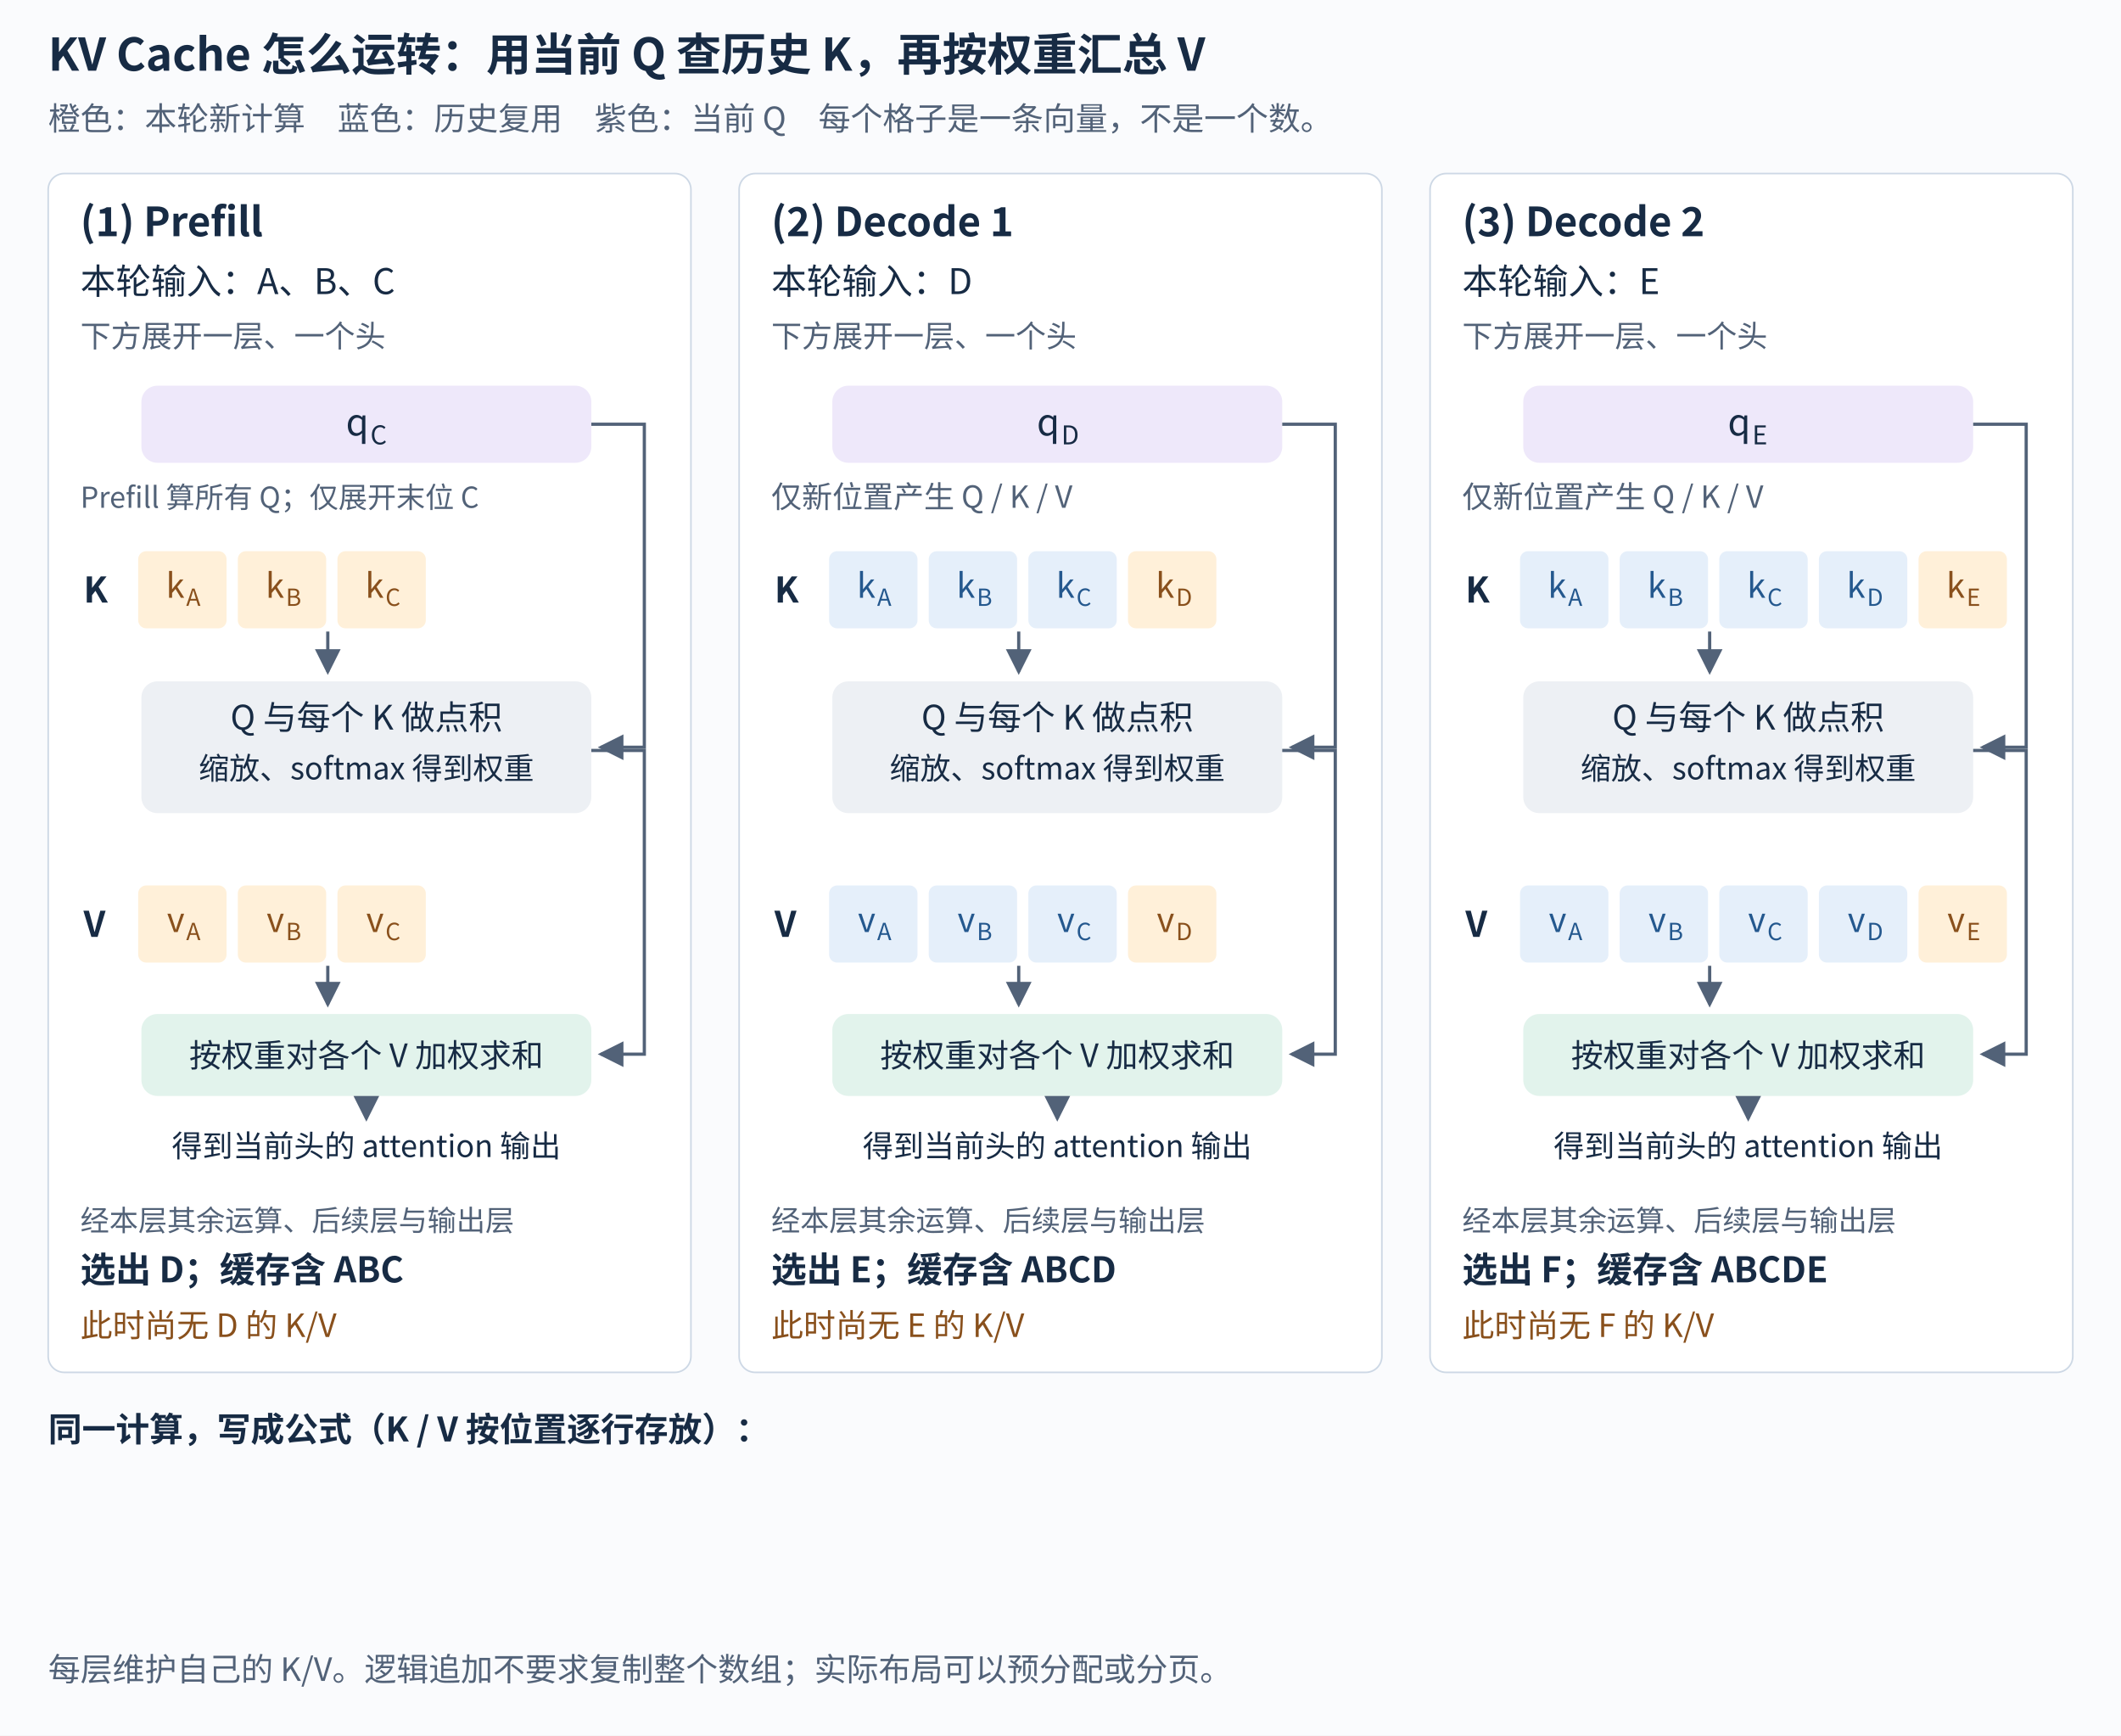
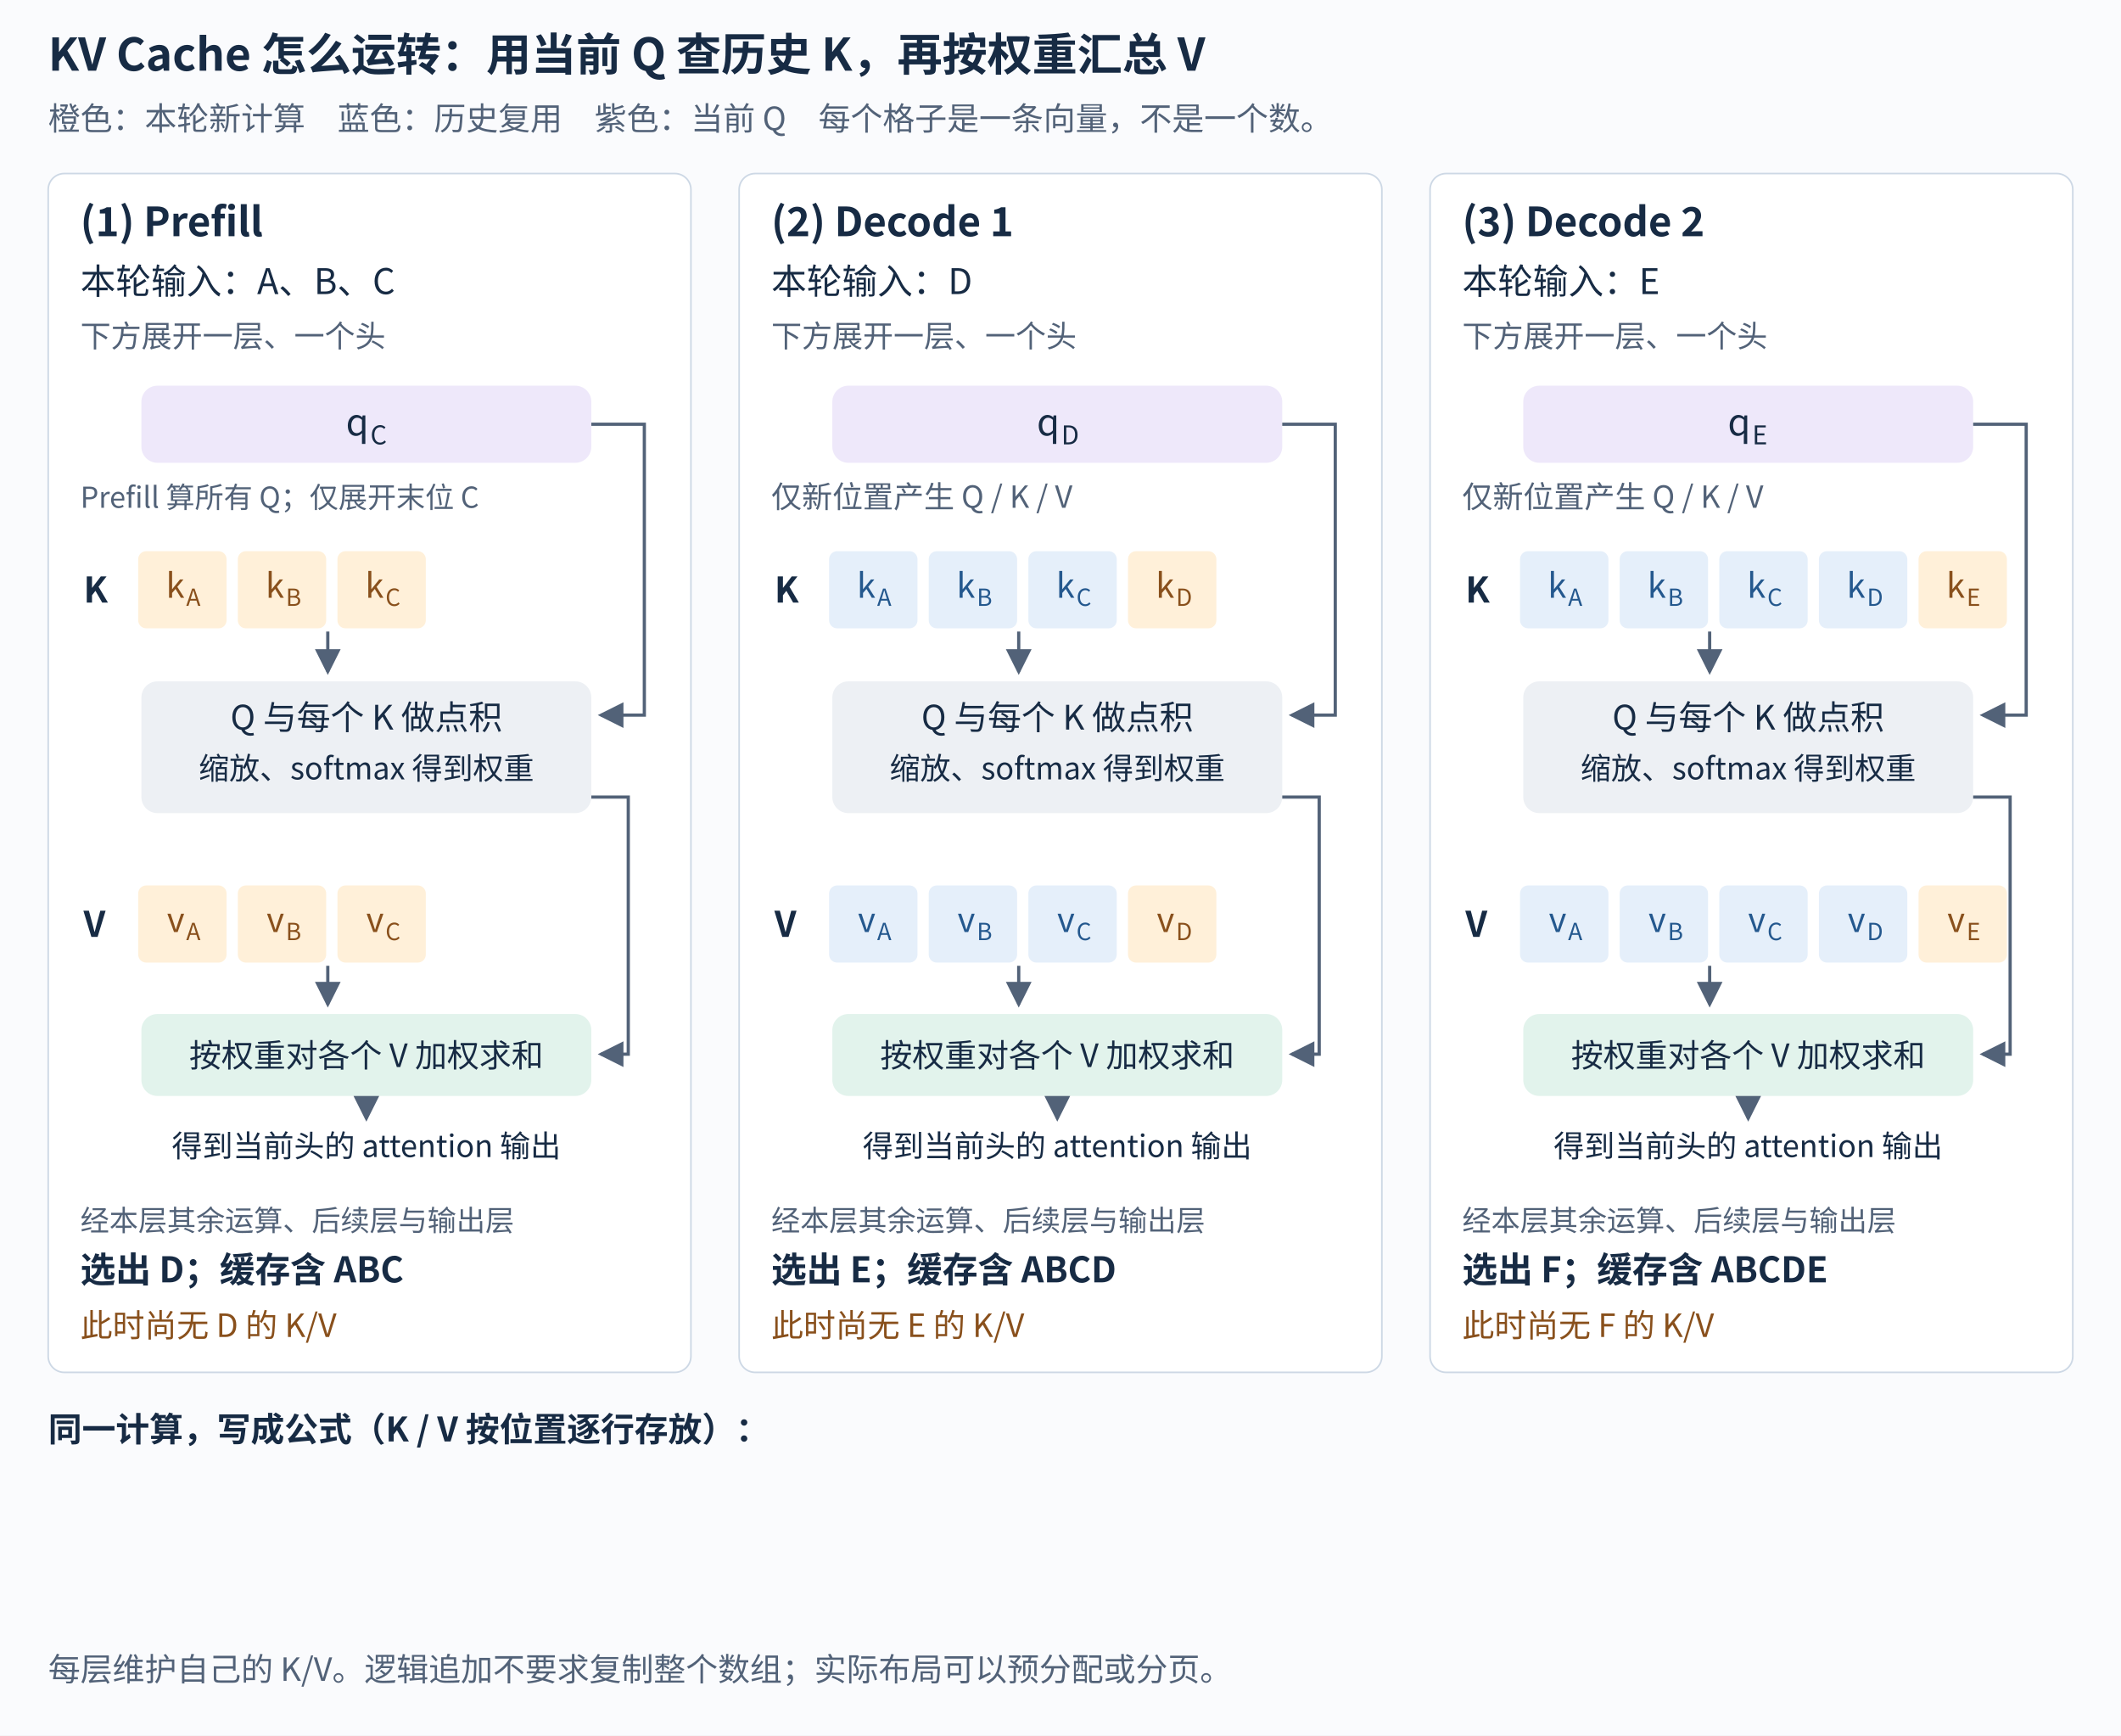
<svg xmlns="http://www.w3.org/2000/svg" viewBox="0 0 1320 1080" width="1320" height="1080" role="img" aria-labelledby="title desc">
  <defs>
    <marker id="arrow" markerWidth="8" markerHeight="8" refX="7" refY="4" orient="auto">
      <path d="M0 0 L8 4 L0 8Z" fill="#526278" />
    </marker>
  </defs>
  <rect width="100%" height="100%" fill="#fafbfd" />
  <g fill="#172b44" font-family="PingFang SC, Noto Sans CJK SC, sans-serif">
    <text x="30" y="44" font-size="28" fill="#172b44" font-weight="600" text-anchor="start">KV Cache 怎么运转：用当前 Q 查历史 K，再按权重汇总 V</text>
    <text x="30" y="81" font-size="20" fill="#526278" font-weight="400" text-anchor="start">橙色：本轮新计算　蓝色：历史复用　紫色：当前 Q　每个格子是一条向量，不是一个数。</text>
    <rect x="30" y="108" width="400" height="746" rx="10" fill="white" stroke="#cdd8e5" />
    <text x="50" y="147" font-size="25" fill="#172b44" font-weight="600" text-anchor="start">(1) Prefill</text>
    <text x="50" y="183" font-size="22" fill="#172b44" font-weight="400" text-anchor="start">本轮输入：A、B、C</text>
    <text x="50" y="216" font-size="19" fill="#526278" font-weight="400" text-anchor="start">下方展开一层、一个头</text>
    <rect x="88" y="240" width="280" height="48" rx="10" fill="#eee8fa" stroke="none" />
    <text x="229.495" y="271" font-size="23" fill="#172b44" text-anchor="end">q</text>
    <text x="230.495" y="276.52" font-size="16.1" fill="#172b44" text-anchor="start">C</text>
    <text x="50" y="316" font-size="18" fill="#526278" font-weight="400" text-anchor="start">Prefill 算所有 Q；仅展开末位 C</text>
    <text x="52" y="375" font-size="22" fill="#172b44" font-weight="600" text-anchor="start">K</text>
    <rect x="86" y="343" width="55" height="48" rx="5" fill="#fff0d9" stroke="none" />
    <text x="114.865" y="372" font-size="21" fill="#89501c" text-anchor="end">k</text>
    <text x="115.865" y="377.04" font-size="14.7" fill="#89501c" text-anchor="start">A</text>
    <rect x="148" y="343" width="55" height="48" rx="5" fill="#fff0d9" stroke="none" />
    <text x="176.865" y="372" font-size="21" fill="#89501c" text-anchor="end">k</text>
    <text x="177.865" y="377.04" font-size="14.7" fill="#89501c" text-anchor="start">B</text>
    <rect x="210" y="343" width="55" height="48" rx="5" fill="#fff0d9" stroke="none" />
    <text x="238.865" y="372" font-size="21" fill="#89501c" text-anchor="end">k</text>
    <text x="239.865" y="377.04" font-size="14.7" fill="#89501c" text-anchor="start">C</text>
    <text x="52" y="583" font-size="22" fill="#172b44" font-weight="600" text-anchor="start">V</text>
    <rect x="86" y="551" width="55" height="48" rx="5" fill="#fff0d9" stroke="none" />
    <text x="114.865" y="580" font-size="21" fill="#89501c" text-anchor="end">v</text>
    <text x="115.865" y="585.04" font-size="14.7" fill="#89501c" text-anchor="start">A</text>
    <rect x="148" y="551" width="55" height="48" rx="5" fill="#fff0d9" stroke="none" />
    <text x="176.865" y="580" font-size="21" fill="#89501c" text-anchor="end">v</text>
    <text x="177.865" y="585.04" font-size="14.7" fill="#89501c" text-anchor="start">B</text>
    <rect x="210" y="551" width="55" height="48" rx="5" fill="#fff0d9" stroke="none" />
    <text x="238.865" y="580" font-size="21" fill="#89501c" text-anchor="end">v</text>
    <text x="239.865" y="585.04" font-size="14.7" fill="#89501c" text-anchor="start">C</text>
    <rect x="88" y="424" width="280" height="82" rx="10" fill="#edf0f4" stroke="none" />
    <text x="228" y="454" font-size="21" fill="#172b44" font-weight="400" text-anchor="middle">Q 与每个 K 做点积</text>
    <text x="228" y="485" font-size="19" fill="#172b44" font-weight="400" text-anchor="middle">缩放、softmax 得到权重</text>
-     <path d="M368 264 H401 V465 H374" fill="none" stroke="#526278" stroke-width="2" marker-end="url(#arrow)" />
+     <path d="M368 264 H401 V445 H374" fill="none" stroke="#526278" stroke-width="2" marker-end="url(#arrow)" />
    <path d="M204 393 V418" fill="none" stroke="#526278" stroke-width="2" marker-end="url(#arrow)" />
    <rect x="88" y="631" width="280" height="51" rx="10" fill="#e2f3ec" stroke="none" />
    <text x="228" y="664" font-size="20" fill="#172b44" font-weight="400" text-anchor="middle">按权重对各个 V 加权求和</text>
-     <path d="M368 467 H401 V656 H374" fill="none" stroke="#526278" stroke-width="2" marker-end="url(#arrow)" />
+     <path d="M368 496 H391 V656 H374" fill="none" stroke="#526278" stroke-width="2" marker-end="url(#arrow)" />
    <path d="M204 601 V625" fill="none" stroke="#526278" stroke-width="2" marker-end="url(#arrow)" />
    <text x="228" y="720" font-size="19" fill="#172b44" font-weight="400" text-anchor="middle">得到当前头的 attention 输出</text>
    <path d="M228 685 V696" fill="none" stroke="#526278" stroke-width="2" marker-end="url(#arrow)" />
    <text x="50" y="766" font-size="18" fill="#526278" font-weight="400" text-anchor="start">经本层其余运算、后续层与输出层</text>
    <text x="50" y="798" font-size="22" fill="#172b44" font-weight="600" text-anchor="start">选出 D；缓存含 ABC</text>
    <text x="50" y="832" font-size="20" fill="#89501c" font-weight="400" text-anchor="start">此时尚无 D 的 K/V</text>
    <rect x="460" y="108" width="400" height="746" rx="10" fill="white" stroke="#cdd8e5" />
    <text x="480" y="147" font-size="25" fill="#172b44" font-weight="600" text-anchor="start">(2) Decode 1</text>
    <text x="480" y="183" font-size="22" fill="#172b44" font-weight="400" text-anchor="start">本轮输入：D</text>
    <text x="480" y="216" font-size="19" fill="#526278" font-weight="400" text-anchor="start">下方展开一层、一个头</text>
    <rect x="518" y="240" width="280" height="48" rx="10" fill="#eee8fa" stroke="none" />
    <text x="659.495" y="271" font-size="23" fill="#172b44" text-anchor="end">q</text>
    <text x="660.495" y="276.52" font-size="16.1" fill="#172b44" text-anchor="start">D</text>
    <text x="480" y="316" font-size="19" fill="#526278" font-weight="400" text-anchor="start">仅新位置产生 Q / K / V</text>
    <text x="482" y="375" font-size="22" fill="#172b44" font-weight="600" text-anchor="start">K</text>
    <rect x="516" y="343" width="55" height="48" rx="5" fill="#e5effa" stroke="none" />
    <text x="544.865" y="372" font-size="21" fill="#24588e" text-anchor="end">k</text>
    <text x="545.865" y="377.04" font-size="14.7" fill="#24588e" text-anchor="start">A</text>
    <rect x="578" y="343" width="55" height="48" rx="5" fill="#e5effa" stroke="none" />
    <text x="606.865" y="372" font-size="21" fill="#24588e" text-anchor="end">k</text>
    <text x="607.865" y="377.04" font-size="14.7" fill="#24588e" text-anchor="start">B</text>
    <rect x="640" y="343" width="55" height="48" rx="5" fill="#e5effa" stroke="none" />
    <text x="668.865" y="372" font-size="21" fill="#24588e" text-anchor="end">k</text>
    <text x="669.865" y="377.04" font-size="14.7" fill="#24588e" text-anchor="start">C</text>
    <rect x="702" y="343" width="55" height="48" rx="5" fill="#fff0d9" stroke="none" />
    <text x="730.865" y="372" font-size="21" fill="#89501c" text-anchor="end">k</text>
    <text x="731.865" y="377.04" font-size="14.7" fill="#89501c" text-anchor="start">D</text>
    <text x="482" y="583" font-size="22" fill="#172b44" font-weight="600" text-anchor="start">V</text>
    <rect x="516" y="551" width="55" height="48" rx="5" fill="#e5effa" stroke="none" />
    <text x="544.865" y="580" font-size="21" fill="#24588e" text-anchor="end">v</text>
    <text x="545.865" y="585.04" font-size="14.7" fill="#24588e" text-anchor="start">A</text>
    <rect x="578" y="551" width="55" height="48" rx="5" fill="#e5effa" stroke="none" />
    <text x="606.865" y="580" font-size="21" fill="#24588e" text-anchor="end">v</text>
    <text x="607.865" y="585.04" font-size="14.7" fill="#24588e" text-anchor="start">B</text>
    <rect x="640" y="551" width="55" height="48" rx="5" fill="#e5effa" stroke="none" />
    <text x="668.865" y="580" font-size="21" fill="#24588e" text-anchor="end">v</text>
    <text x="669.865" y="585.04" font-size="14.7" fill="#24588e" text-anchor="start">C</text>
    <rect x="702" y="551" width="55" height="48" rx="5" fill="#fff0d9" stroke="none" />
    <text x="730.865" y="580" font-size="21" fill="#89501c" text-anchor="end">v</text>
    <text x="731.865" y="585.04" font-size="14.7" fill="#89501c" text-anchor="start">D</text>
    <rect x="518" y="424" width="280" height="82" rx="10" fill="#edf0f4" stroke="none" />
    <text x="658" y="454" font-size="21" fill="#172b44" font-weight="400" text-anchor="middle">Q 与每个 K 做点积</text>
    <text x="658" y="485" font-size="19" fill="#172b44" font-weight="400" text-anchor="middle">缩放、softmax 得到权重</text>
-     <path d="M798 264 H831 V465 H804" fill="none" stroke="#526278" stroke-width="2" marker-end="url(#arrow)" />
+     <path d="M798 264 H831 V445 H804" fill="none" stroke="#526278" stroke-width="2" marker-end="url(#arrow)" />
    <path d="M634 393 V418" fill="none" stroke="#526278" stroke-width="2" marker-end="url(#arrow)" />
    <rect x="518" y="631" width="280" height="51" rx="10" fill="#e2f3ec" stroke="none" />
    <text x="658" y="664" font-size="20" fill="#172b44" font-weight="400" text-anchor="middle">按权重对各个 V 加权求和</text>
-     <path d="M798 467 H831 V656 H804" fill="none" stroke="#526278" stroke-width="2" marker-end="url(#arrow)" />
+     <path d="M798 496 H821 V656 H804" fill="none" stroke="#526278" stroke-width="2" marker-end="url(#arrow)" />
    <path d="M634 601 V625" fill="none" stroke="#526278" stroke-width="2" marker-end="url(#arrow)" />
    <text x="658" y="720" font-size="19" fill="#172b44" font-weight="400" text-anchor="middle">得到当前头的 attention 输出</text>
    <path d="M658 685 V696" fill="none" stroke="#526278" stroke-width="2" marker-end="url(#arrow)" />
    <text x="480" y="766" font-size="18" fill="#526278" font-weight="400" text-anchor="start">经本层其余运算、后续层与输出层</text>
    <text x="480" y="798" font-size="22" fill="#172b44" font-weight="600" text-anchor="start">选出 E；缓存含 ABCD</text>
    <text x="480" y="832" font-size="20" fill="#89501c" font-weight="400" text-anchor="start">此时尚无 E 的 K/V</text>
    <rect x="890" y="108" width="400" height="746" rx="10" fill="white" stroke="#cdd8e5" />
    <text x="910" y="147" font-size="25" fill="#172b44" font-weight="600" text-anchor="start">(3) Decode 2</text>
    <text x="910" y="183" font-size="22" fill="#172b44" font-weight="400" text-anchor="start">本轮输入：E</text>
    <text x="910" y="216" font-size="19" fill="#526278" font-weight="400" text-anchor="start">下方展开一层、一个头</text>
    <rect x="948" y="240" width="280" height="48" rx="10" fill="#eee8fa" stroke="none" />
    <text x="1089.495" y="271" font-size="23" fill="#172b44" text-anchor="end">q</text>
    <text x="1090.495" y="276.52" font-size="16.1" fill="#172b44" text-anchor="start">E</text>
    <text x="910" y="316" font-size="19" fill="#526278" font-weight="400" text-anchor="start">仅新位置产生 Q / K / V</text>
    <text x="912" y="375" font-size="22" fill="#172b44" font-weight="600" text-anchor="start">K</text>
    <rect x="946" y="343" width="55" height="48" rx="5" fill="#e5effa" stroke="none" />
    <text x="974.865" y="372" font-size="21" fill="#24588e" text-anchor="end">k</text>
    <text x="975.865" y="377.04" font-size="14.7" fill="#24588e" text-anchor="start">A</text>
    <rect x="1008" y="343" width="55" height="48" rx="5" fill="#e5effa" stroke="none" />
    <text x="1036.865" y="372" font-size="21" fill="#24588e" text-anchor="end">k</text>
    <text x="1037.865" y="377.04" font-size="14.7" fill="#24588e" text-anchor="start">B</text>
    <rect x="1070" y="343" width="55" height="48" rx="5" fill="#e5effa" stroke="none" />
    <text x="1098.865" y="372" font-size="21" fill="#24588e" text-anchor="end">k</text>
    <text x="1099.865" y="377.04" font-size="14.7" fill="#24588e" text-anchor="start">C</text>
    <rect x="1132" y="343" width="55" height="48" rx="5" fill="#e5effa" stroke="none" />
    <text x="1160.865" y="372" font-size="21" fill="#24588e" text-anchor="end">k</text>
    <text x="1161.865" y="377.04" font-size="14.7" fill="#24588e" text-anchor="start">D</text>
    <rect x="1194" y="343" width="55" height="48" rx="5" fill="#fff0d9" stroke="none" />
    <text x="1222.865" y="372" font-size="21" fill="#89501c" text-anchor="end">k</text>
    <text x="1223.865" y="377.04" font-size="14.7" fill="#89501c" text-anchor="start">E</text>
    <text x="912" y="583" font-size="22" fill="#172b44" font-weight="600" text-anchor="start">V</text>
    <rect x="946" y="551" width="55" height="48" rx="5" fill="#e5effa" stroke="none" />
    <text x="974.865" y="580" font-size="21" fill="#24588e" text-anchor="end">v</text>
    <text x="975.865" y="585.04" font-size="14.7" fill="#24588e" text-anchor="start">A</text>
    <rect x="1008" y="551" width="55" height="48" rx="5" fill="#e5effa" stroke="none" />
    <text x="1036.865" y="580" font-size="21" fill="#24588e" text-anchor="end">v</text>
    <text x="1037.865" y="585.04" font-size="14.7" fill="#24588e" text-anchor="start">B</text>
    <rect x="1070" y="551" width="55" height="48" rx="5" fill="#e5effa" stroke="none" />
    <text x="1098.865" y="580" font-size="21" fill="#24588e" text-anchor="end">v</text>
    <text x="1099.865" y="585.04" font-size="14.7" fill="#24588e" text-anchor="start">C</text>
    <rect x="1132" y="551" width="55" height="48" rx="5" fill="#e5effa" stroke="none" />
    <text x="1160.865" y="580" font-size="21" fill="#24588e" text-anchor="end">v</text>
    <text x="1161.865" y="585.04" font-size="14.7" fill="#24588e" text-anchor="start">D</text>
    <rect x="1194" y="551" width="55" height="48" rx="5" fill="#fff0d9" stroke="none" />
    <text x="1222.865" y="580" font-size="21" fill="#89501c" text-anchor="end">v</text>
    <text x="1223.865" y="585.04" font-size="14.7" fill="#89501c" text-anchor="start">E</text>
    <rect x="948" y="424" width="280" height="82" rx="10" fill="#edf0f4" stroke="none" />
    <text x="1088" y="454" font-size="21" fill="#172b44" font-weight="400" text-anchor="middle">Q 与每个 K 做点积</text>
    <text x="1088" y="485" font-size="19" fill="#172b44" font-weight="400" text-anchor="middle">缩放、softmax 得到权重</text>
-     <path d="M1228 264 H1261 V465 H1234" fill="none" stroke="#526278" stroke-width="2" marker-end="url(#arrow)" />
+     <path d="M1228 264 H1261 V445 H1234" fill="none" stroke="#526278" stroke-width="2" marker-end="url(#arrow)" />
    <path d="M1064 393 V418" fill="none" stroke="#526278" stroke-width="2" marker-end="url(#arrow)" />
    <rect x="948" y="631" width="280" height="51" rx="10" fill="#e2f3ec" stroke="none" />
    <text x="1088" y="664" font-size="20" fill="#172b44" font-weight="400" text-anchor="middle">按权重对各个 V 加权求和</text>
-     <path d="M1228 467 H1261 V656 H1234" fill="none" stroke="#526278" stroke-width="2" marker-end="url(#arrow)" />
+     <path d="M1228 496 H1251 V656 H1234" fill="none" stroke="#526278" stroke-width="2" marker-end="url(#arrow)" />
    <path d="M1064 601 V625" fill="none" stroke="#526278" stroke-width="2" marker-end="url(#arrow)" />
    <text x="1088" y="720" font-size="19" fill="#172b44" font-weight="400" text-anchor="middle">得到当前头的 attention 输出</text>
    <path d="M1088 685 V696" fill="none" stroke="#526278" stroke-width="2" marker-end="url(#arrow)" />
    <text x="910" y="766" font-size="18" fill="#526278" font-weight="400" text-anchor="start">经本层其余运算、后续层与输出层</text>
    <text x="910" y="798" font-size="22" fill="#172b44" font-weight="600" text-anchor="start">选出 F；缓存含 ABCDE</text>
    <text x="910" y="832" font-size="20" fill="#89501c" font-weight="400" text-anchor="start">此时尚无 F 的 K/V</text>
    <text x="30" y="897" font-size="21" fill="#172b44" font-weight="600" text-anchor="start">同一计算，写成公式（K / V 按位置逐行存放）：</text>
    <text x="30" y="1046" font-size="20" fill="#526278" font-weight="400" text-anchor="start">每层维护自己的 K/V。逻辑追加不要求复制整个数组；实际布局可以预分配或分页。</text>
  </g>
</svg>
